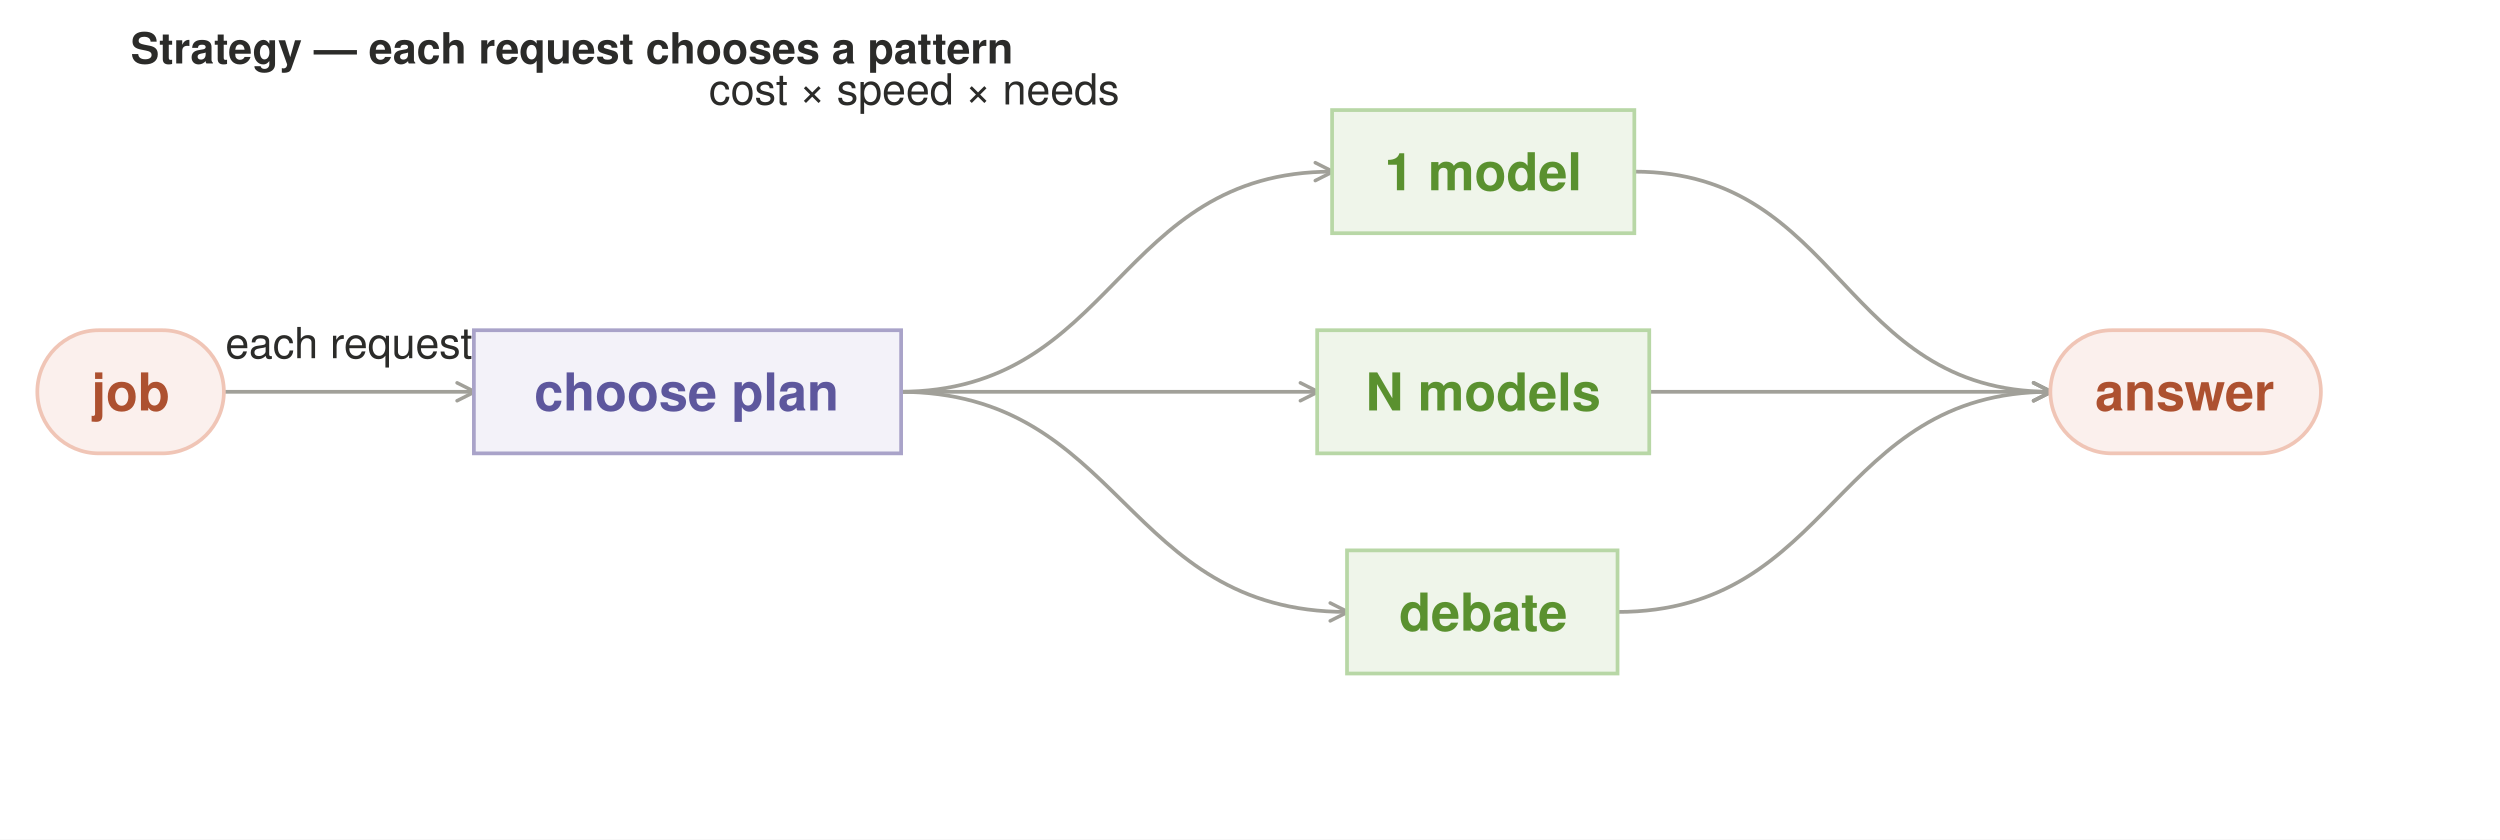
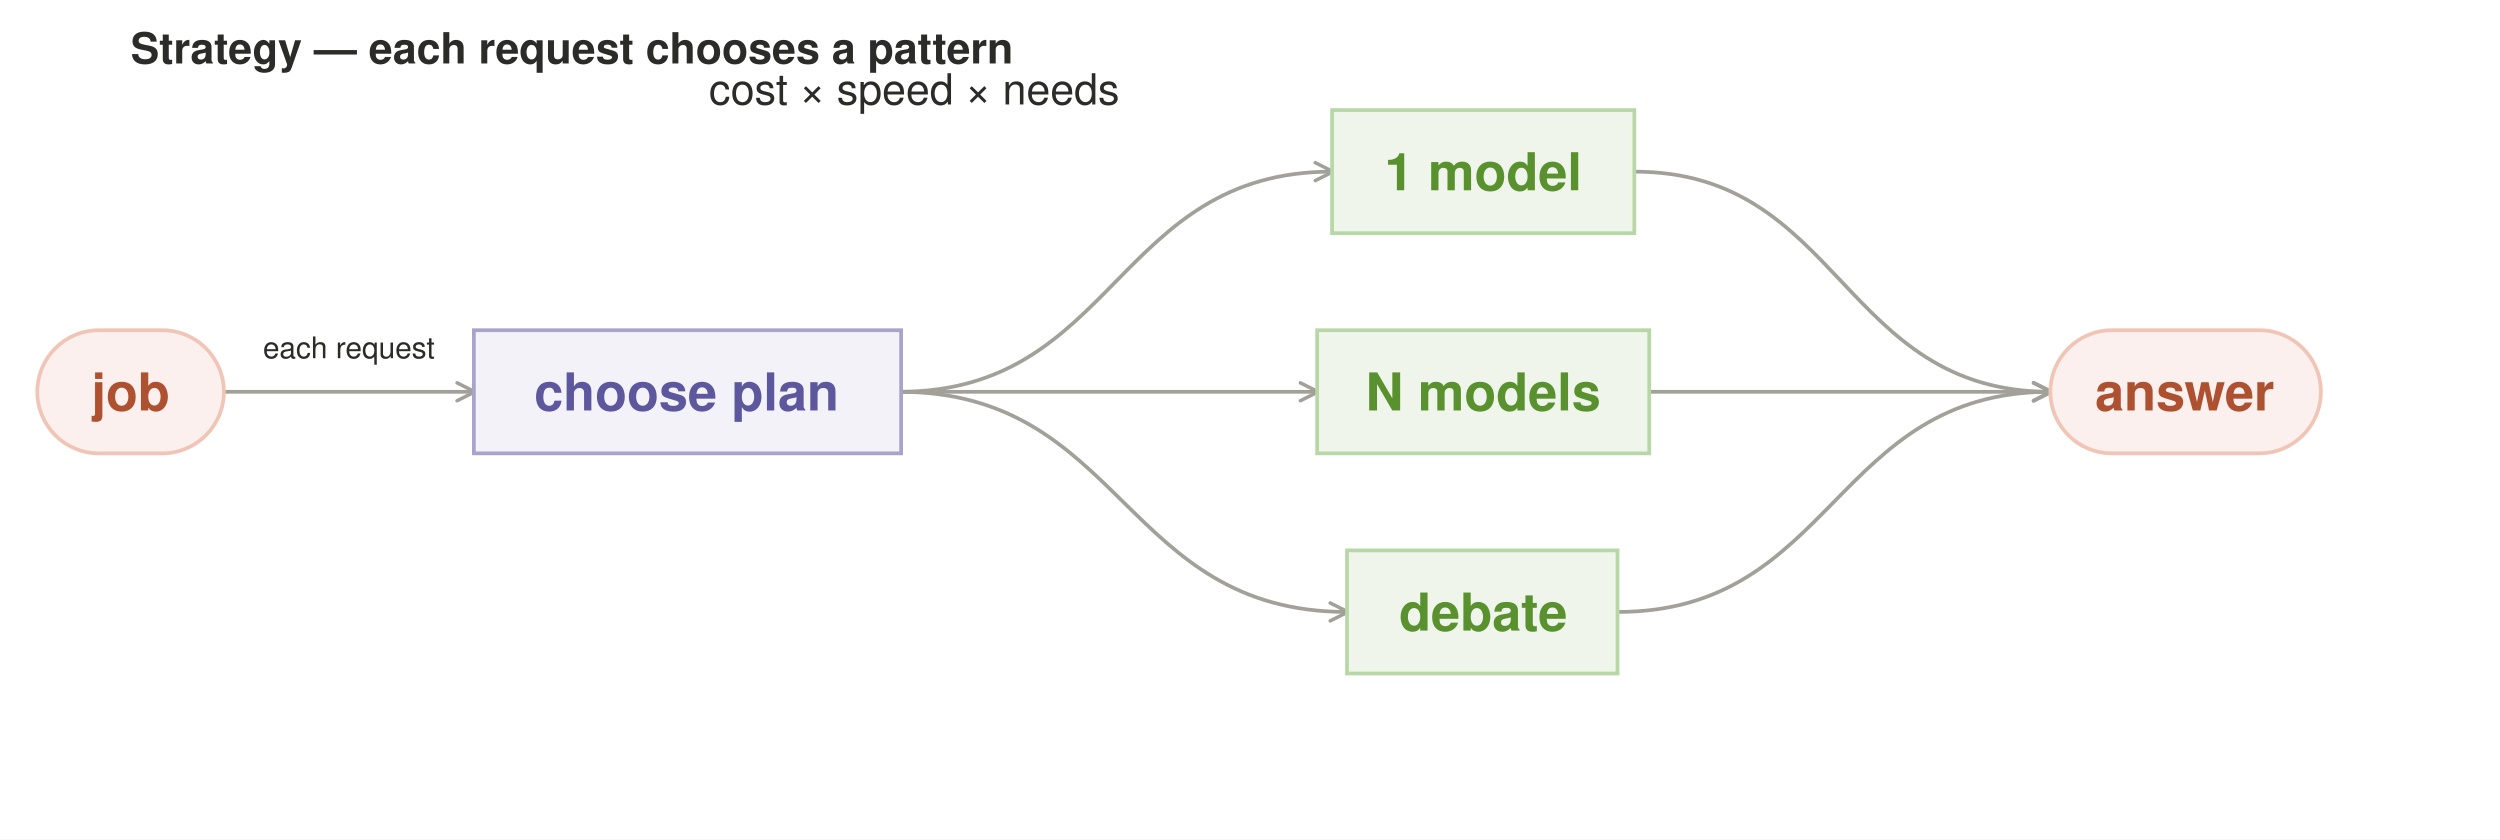
<svg xmlns="http://www.w3.org/2000/svg" viewBox="0 0 1340 450" font-family="Avenir Next, Nunito, Segoe UI, Helvetica, Arial, sans-serif">
  <defs>
    <marker id="ha" markerWidth="13.3" markerHeight="13.3" refX="11" refY="7.0" orient="auto" markerUnits="userSpaceOnUse">
      <path d="M2 2.2 L11.5 7.0 L2 11.8" fill="none" stroke="#a1a099" stroke-width="1.9" stroke-linecap="round" stroke-linejoin="round" />
    </marker>
    <marker id="Ha" markerWidth="18.1" markerHeight="18.1" refX="15" refY="9.5" orient="auto" markerUnits="userSpaceOnUse">
      <path d="M2 3.0 L15.6 9.5 L2 16.0" fill="none" stroke="#a1a099" stroke-width="3.0" stroke-linecap="round" stroke-linejoin="round" />
    </marker>
    <marker id="hg" markerWidth="13.3" markerHeight="13.3" refX="11" refY="7.0" orient="auto" markerUnits="userSpaceOnUse">
      <path d="M2 2.2 L11.5 7.0 L2 11.8" fill="none" stroke="#5a912f" stroke-width="1.9" stroke-linecap="round" stroke-linejoin="round" />
    </marker>
    <marker id="Hg" markerWidth="18.1" markerHeight="18.1" refX="15" refY="9.5" orient="auto" markerUnits="userSpaceOnUse">
      <path d="M2 3.0 L15.6 9.5 L2 16.0" fill="none" stroke="#5a912f" stroke-width="3.0" stroke-linecap="round" stroke-linejoin="round" />
    </marker>
    <marker id="hp" markerWidth="13.3" markerHeight="13.3" refX="11" refY="7.0" orient="auto" markerUnits="userSpaceOnUse">
      <path d="M2 2.2 L11.5 7.0 L2 11.8" fill="none" stroke="#5d579d" stroke-width="1.9" stroke-linecap="round" stroke-linejoin="round" />
    </marker>
    <marker id="Hp" markerWidth="18.1" markerHeight="18.1" refX="15" refY="9.5" orient="auto" markerUnits="userSpaceOnUse">
      <path d="M2 3.0 L15.6 9.5 L2 16.0" fill="none" stroke="#5d579d" stroke-width="3.0" stroke-linecap="round" stroke-linejoin="round" />
    </marker>
    <marker id="hc" markerWidth="13.3" markerHeight="13.3" refX="11" refY="7.0" orient="auto" markerUnits="userSpaceOnUse">
      <path d="M2 2.2 L11.5 7.0 L2 11.8" fill="none" stroke="#ad5130" stroke-width="1.9" stroke-linecap="round" stroke-linejoin="round" />
    </marker>
    <marker id="Hc" markerWidth="18.1" markerHeight="18.1" refX="15" refY="9.5" orient="auto" markerUnits="userSpaceOnUse">
      <path d="M2 3.0 L15.6 9.5 L2 16.0" fill="none" stroke="#ad5130" stroke-width="3.0" stroke-linecap="round" stroke-linejoin="round" />
    </marker>
    <marker id="hk" markerWidth="13.3" markerHeight="13.3" refX="11" refY="7.0" orient="auto" markerUnits="userSpaceOnUse">
      <path d="M2 2.2 L11.5 7.0 L2 11.8" fill="none" stroke="#2b2b29" stroke-width="1.9" stroke-linecap="round" stroke-linejoin="round" />
    </marker>
    <marker id="Hk" markerWidth="18.1" markerHeight="18.1" refX="15" refY="9.5" orient="auto" markerUnits="userSpaceOnUse">
      <path d="M2 3.0 L15.6 9.5 L2 16.0" fill="none" stroke="#2b2b29" stroke-width="3.0" stroke-linecap="round" stroke-linejoin="round" />
    </marker>
  </defs>
  <rect width="1340" height="450" fill="#fff" />
  <text x="70" y="34" text-anchor="start" fill="#2b2b29" font-size="23" font-weight="700">Strategy — each request chooses a pattern</text>
-   <text x="187" y="192" text-anchor="middle" fill="#2b2b29" font-size="23">each request</text>
+   <text x="187" y="192" text-anchor="middle" fill="#2b2b29" font-size="16">each request</text>
  <text x="490" y="56" text-anchor="middle" fill="#2b2b29" font-size="23">cost × speed × needs</text>
  <path d="M 120 210 C 187 210, 187 210, 254 210" fill="none" stroke="#a1a099" stroke-width="2" marker-end="url(#ha)" />
  <path d="M 482 210 C 598 210, 598 92, 714 92" fill="none" stroke="#a1a099" stroke-width="2" marker-end="url(#ha)" />
  <path d="M 482 210 C 594 210, 594 210, 706 210" fill="none" stroke="#a1a099" stroke-width="2" marker-end="url(#ha)" />
  <path d="M 482 210 C 602 210, 602 328, 722 328" fill="none" stroke="#a1a099" stroke-width="2" marker-end="url(#ha)" />
  <path d="M 876 92 C 987 92, 987 210, 1099 210" fill="none" stroke="#a1a099" stroke-width="2" marker-end="url(#ha)" />
  <path d="M 884 210 C 991 210, 991 210, 1099 210" fill="none" stroke="#a1a099" stroke-width="2" marker-end="url(#ha)" />
  <path d="M 867 328 C 983 328, 983 210, 1099 210" fill="none" stroke="#a1a099" stroke-width="2" marker-end="url(#ha)" />
  <rect x="20" y="177" width="100" height="66" rx="33" fill="#fbf0ed" stroke="#f0c5b6" stroke-width="2" />
  <text x="70" y="220" text-anchor="middle" fill="#ad5130" font-size="28" font-weight="600">job</text>
  <rect x="254" y="177" width="229" height="66" rx="0" fill="#f3f2f9" stroke="#a9a3c9" stroke-width="2" />
  <text x="368" y="220" text-anchor="middle" fill="#5d579d" font-size="28" font-weight="600">choose plan</text>
  <rect x="714" y="59" width="162" height="66" rx="0" fill="#eff5ea" stroke="#b8d7a6" stroke-width="2" />
  <text x="795" y="102" text-anchor="middle" fill="#5a912f" font-size="28" font-weight="600">1 model</text>
  <rect x="706" y="177" width="178" height="66" rx="0" fill="#eff5ea" stroke="#b8d7a6" stroke-width="2" />
  <text x="795" y="220" text-anchor="middle" fill="#5a912f" font-size="28" font-weight="600">N models</text>
  <rect x="722" y="295" width="145" height="66" rx="0" fill="#eff5ea" stroke="#b8d7a6" stroke-width="2" />
  <text x="795" y="338" text-anchor="middle" fill="#5a912f" font-size="28" font-weight="600">debate</text>
  <rect x="1099" y="177" width="145" height="66" rx="33" fill="#fbf0ed" stroke="#f0c5b6" stroke-width="2" />
  <text x="1171" y="220" text-anchor="middle" fill="#ad5130" font-size="28" font-weight="600">answer</text>
</svg>
